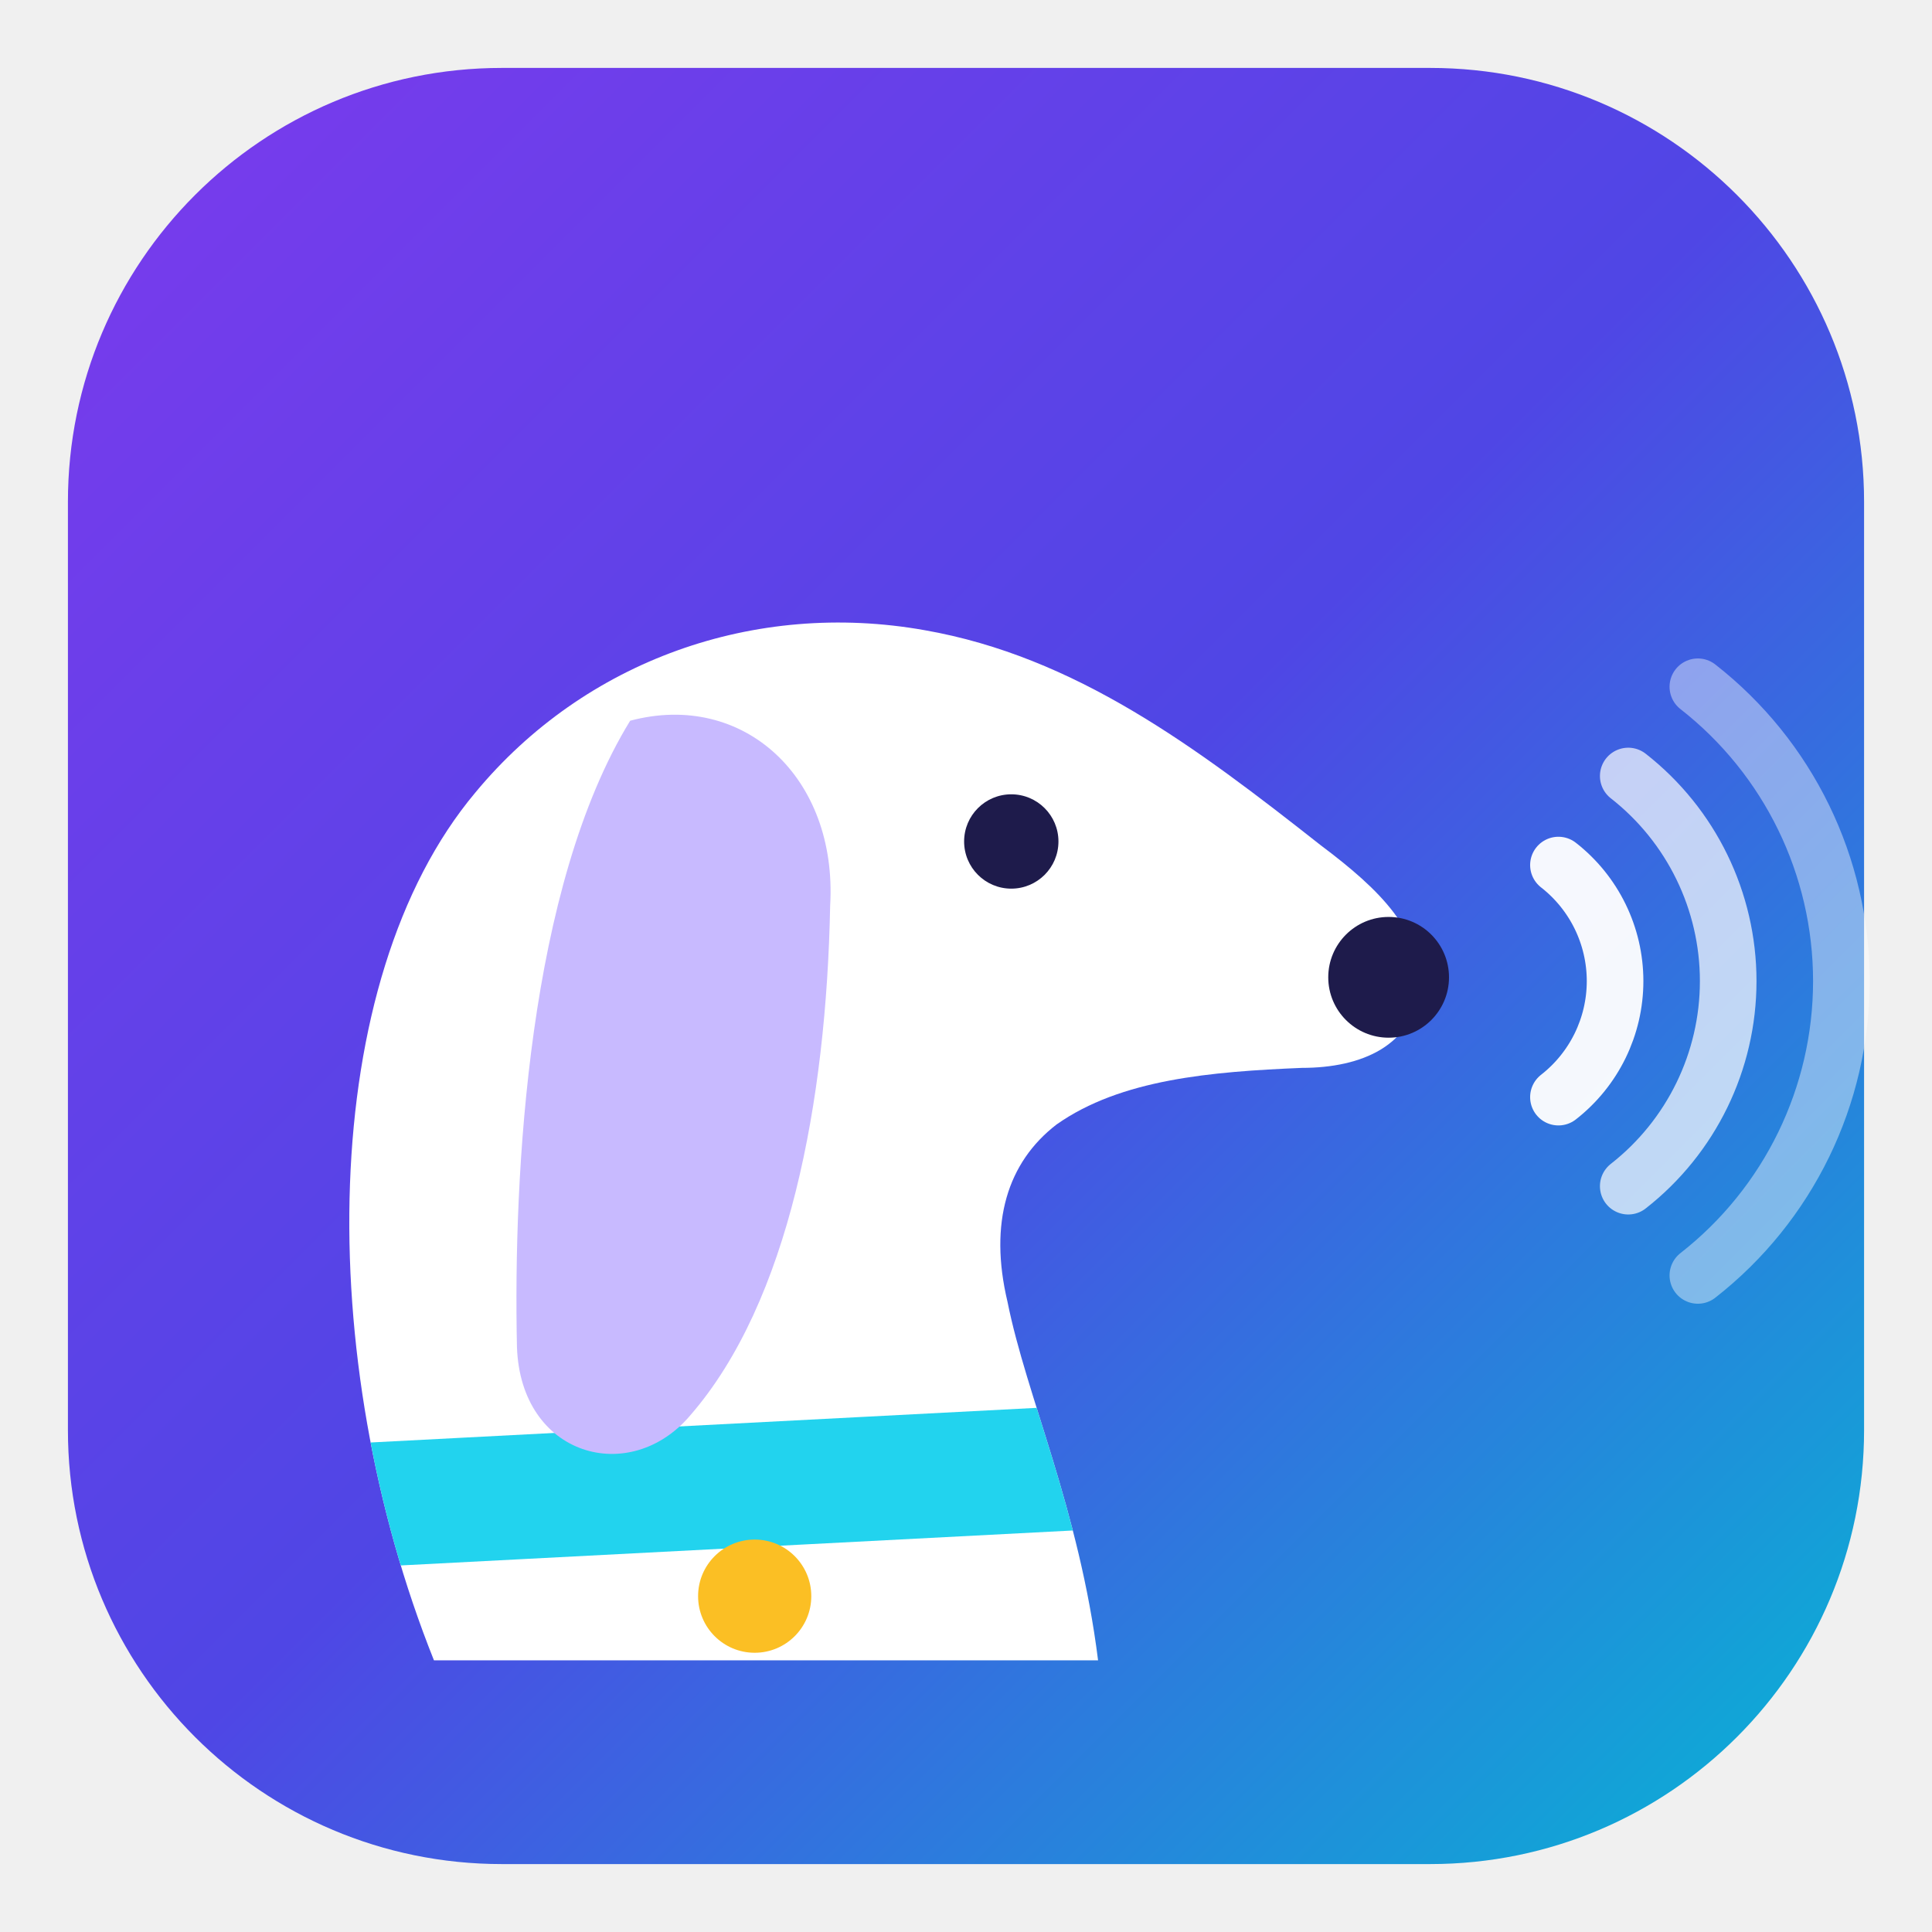
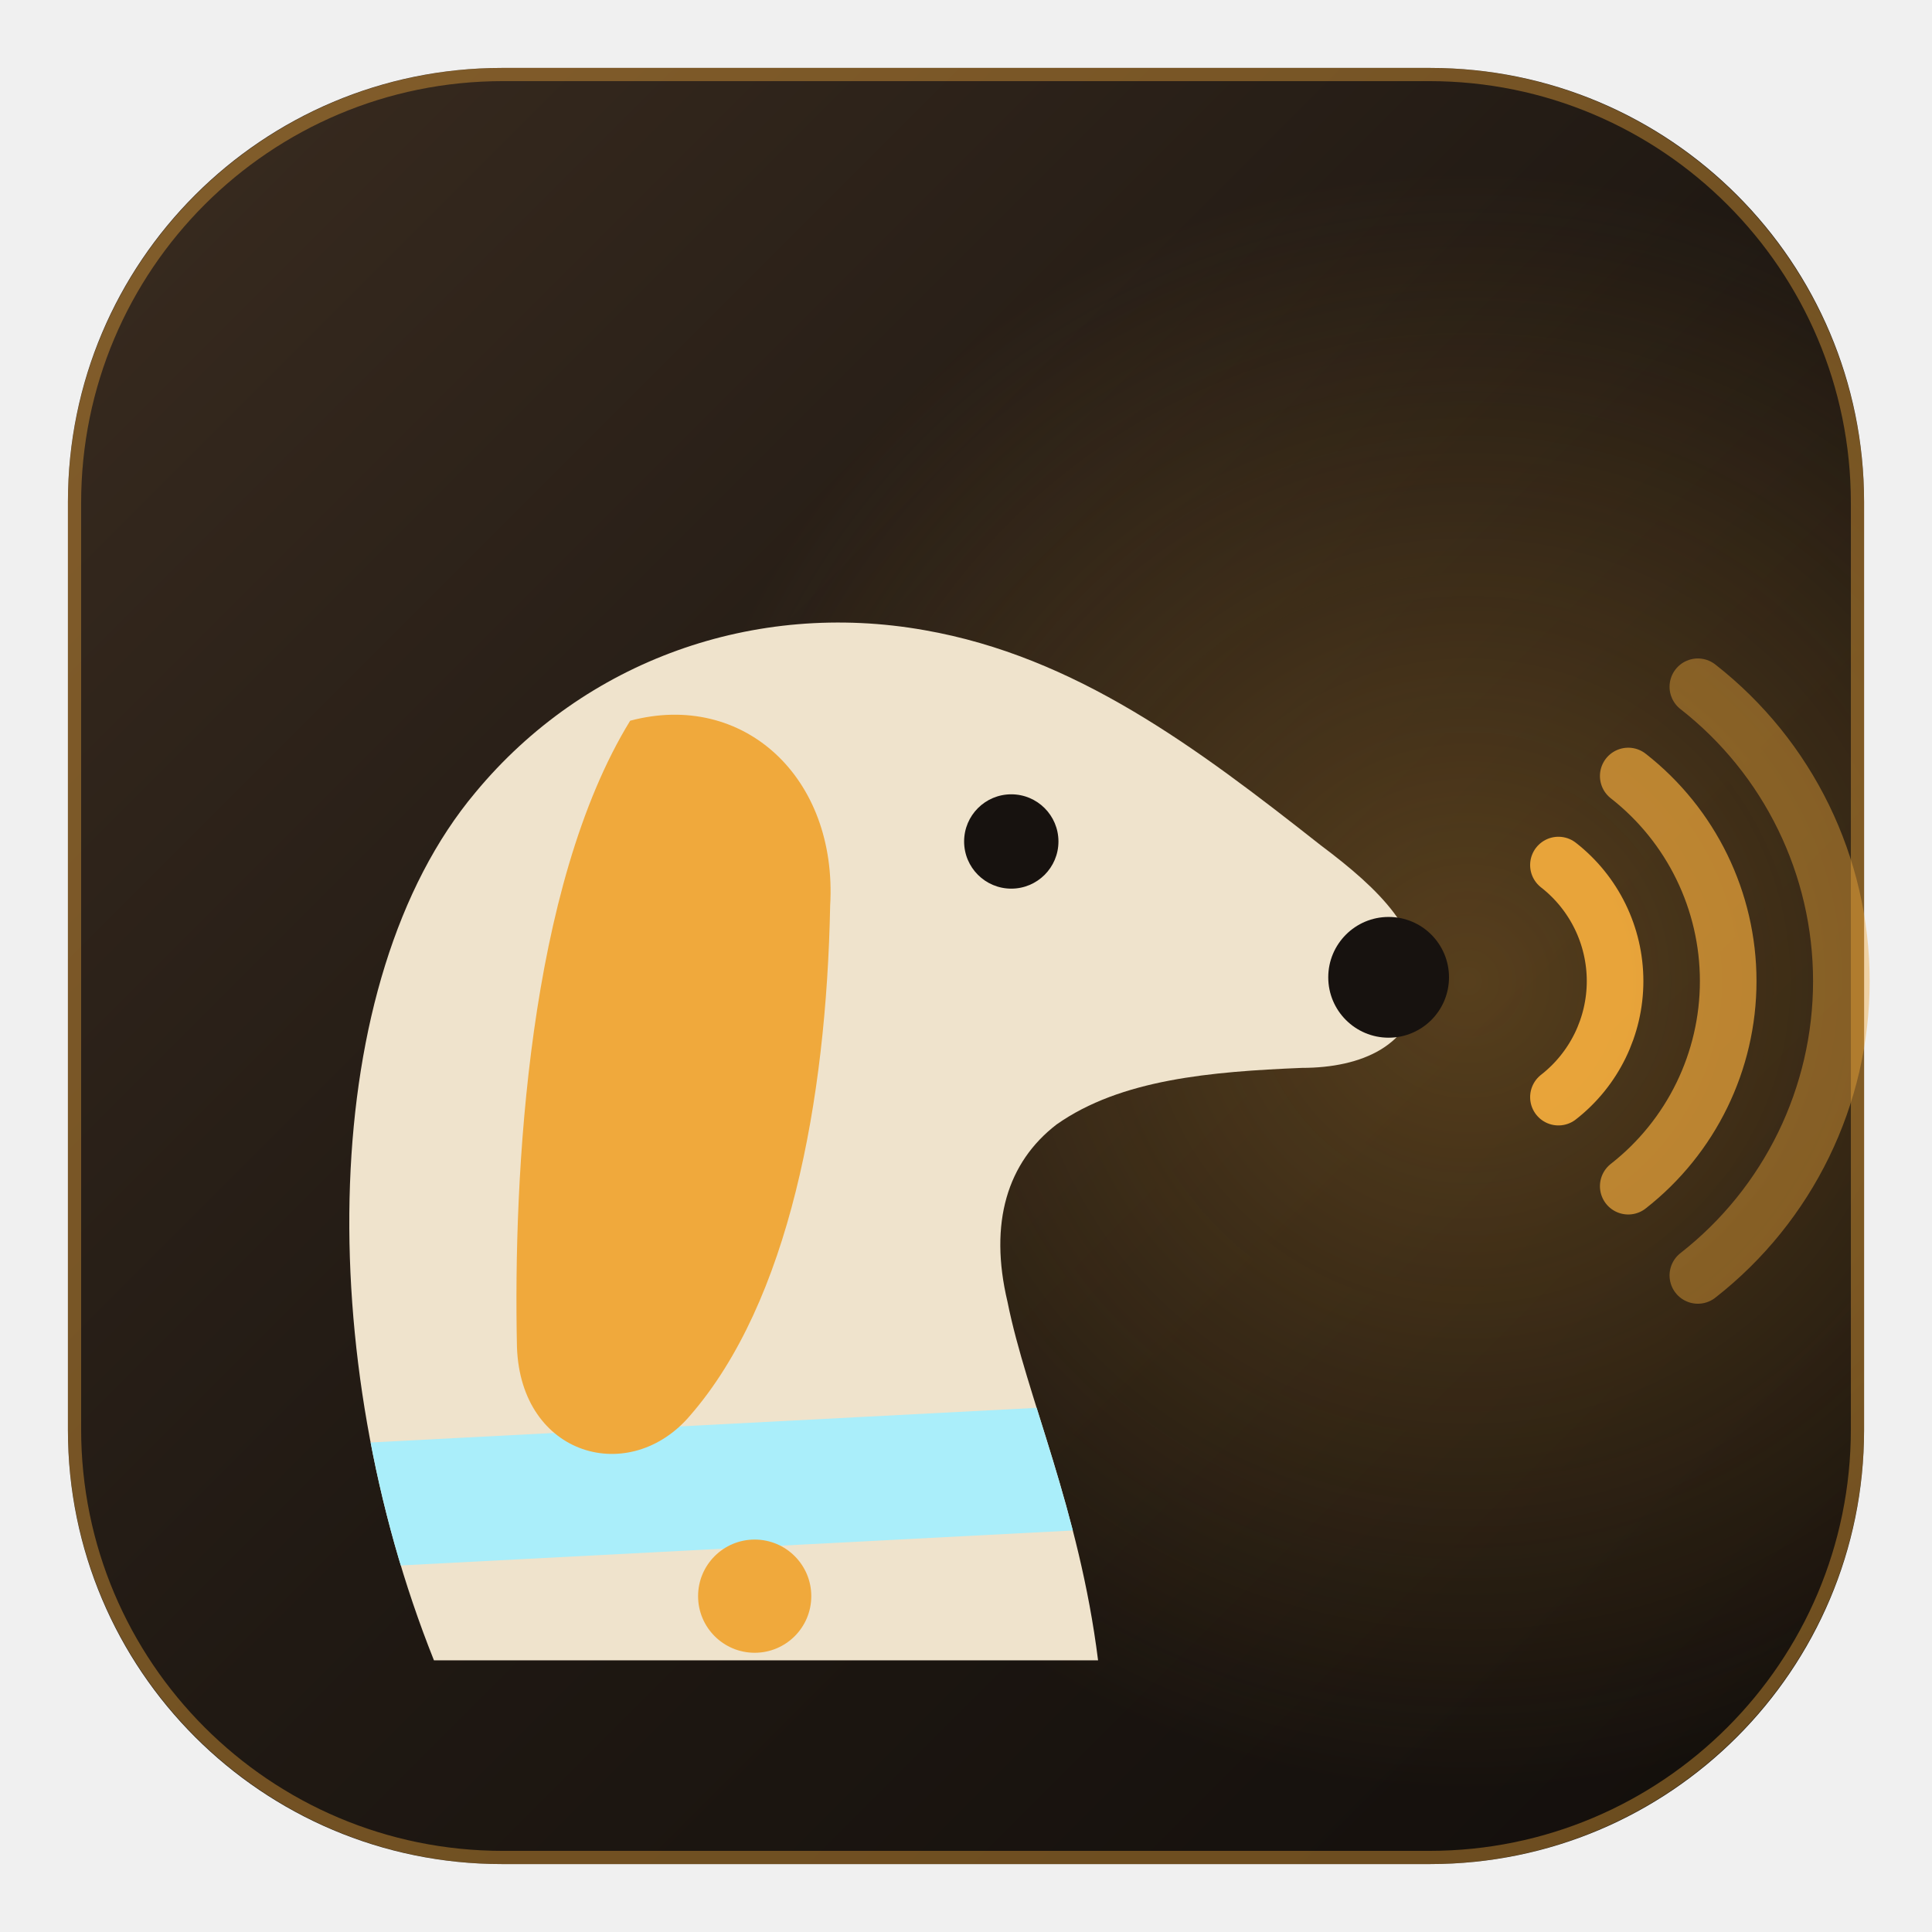
<svg xmlns="http://www.w3.org/2000/svg" viewBox="0 0 1024 1024">
  <defs>
    <linearGradient id="g" x1="0" y1="0" x2="1" y2="1">
-       <stop offset="0" stop-color="#7c3aed" />
-       <stop offset=".5" stop-color="#4f46e5" />
-       <stop offset="1" stop-color="#06b6d4" />
+       <stop offset="0" stop-color="#3a2c20" />
+       <stop offset=".5" stop-color="#201913" />
+       <stop offset="1" stop-color="#120e0b" />
    </linearGradient>
+     <radialGradient id="lamp" cx="778" cy="520" r="430" gradientUnits="userSpaceOnUse">
+       <stop offset="0" stop-color="#f0a93c" stop-opacity=".28" />
+       <stop offset="1" stop-color="#f0a93c" stop-opacity="0" />
+     </radialGradient>
    <clipPath id="head">
      <path d="M 230 880 C 166 720 168 520 252 420 C 310 350 400 318 490 334 C 570 348 634 396 700 448 C 732 472 754 494 752 524 C 749 554 722 566 690 566 C 642 568 594 572 560 596 C 534 616 524 648 534 690 C 544 740 572 800 582 880 Z" />
    </clipPath>
  </defs>
  <rect x="36" y="36" width="952" height="952" rx="230" fill="url(#g)" />
-   <path d="M 826.0 458.5 A 78 78 0 0 1 826.0 581.5" fill="none" stroke="#fff" stroke-opacity="0.95" stroke-width="30" stroke-linecap="round" />
-   <path d="M 863.0 411.3 A 138 138 0 0 1 863.0 628.7" fill="none" stroke="#fff" stroke-opacity="0.7" stroke-width="30" stroke-linecap="round" />
-   <path d="M 899.9 364.0 A 198 198 0 0 1 899.9 676.0" fill="none" stroke="#fff" stroke-opacity="0.42" stroke-width="30" stroke-linecap="round" />
-   <path d="M 230 880 C 166 720 168 520 252 420 C 310 350 400 318 490 334 C 570 348 634 396 700 448 C 732 472 754 494 752 524 C 749 554 722 566 690 566 C 642 568 594 572 560 596 C 534 616 524 648 534 690 C 544 740 572 800 582 880 Z" fill="#fff" />
-   <path d="M 130 768 L 630 742 L 630 808 L 130 834 Z" fill="#22d3ee" clip-path="url(#head)" />
-   <circle cx="400" cy="846" r="30" fill="#fbbf24" />
-   <path d="M 334 382 C 394 366 444 412 440 480 C 438 584 418 690 366 750 C 334 788 276 772 274 714 C 272 622 280 470 334 382 Z" fill="#c8baff" />
-   <circle cx="536" cy="446" r="25" fill="#1e1b4b" />
-   <circle cx="736" cy="518" r="32" fill="#1e1b4b" />
+   <rect x="36" y="36" width="952" height="952" rx="230" fill="url(#lamp)" />
+   <rect x="39.5" y="39.5" width="945" height="945" rx="227" fill="none" stroke="#f0a93c" stroke-opacity=".4" stroke-width="7" />
+   <path d="M 826.0 458.5 A 78 78 0 0 1 826.0 581.5" fill="none" stroke="#f0a93c" stroke-opacity="0.95" stroke-width="30" stroke-linecap="round" />
+   <path d="M 863.0 411.3 A 138 138 0 0 1 863.0 628.7" fill="none" stroke="#f0a93c" stroke-opacity="0.7" stroke-width="30" stroke-linecap="round" />
+   <path d="M 899.9 364.0 A 198 198 0 0 1 899.9 676.0" fill="none" stroke="#f0a93c" stroke-opacity="0.42" stroke-width="30" stroke-linecap="round" />
+   <path d="M 230 880 C 166 720 168 520 252 420 C 310 350 400 318 490 334 C 570 348 634 396 700 448 C 732 472 754 494 752 524 C 749 554 722 566 690 566 C 642 568 594 572 560 596 C 534 616 524 648 534 690 C 544 740 572 800 582 880 Z" fill="#efe3cc" />
+   <path d="M 130 768 L 630 742 L 630 808 L 130 834 Z" fill="#aaeefa" clip-path="url(#head)" />
+   <circle cx="400" cy="846" r="30" fill="#f0a93c" />
+   <path d="M 334 382 C 394 366 444 412 440 480 C 438 584 418 690 366 750 C 334 788 276 772 274 714 C 272 622 280 470 334 382 Z" fill="#f0a93c" />
+   <circle cx="536" cy="446" r="25" fill="#17120f" />
+   <circle cx="736" cy="518" r="32" fill="#17120f" />
</svg>
